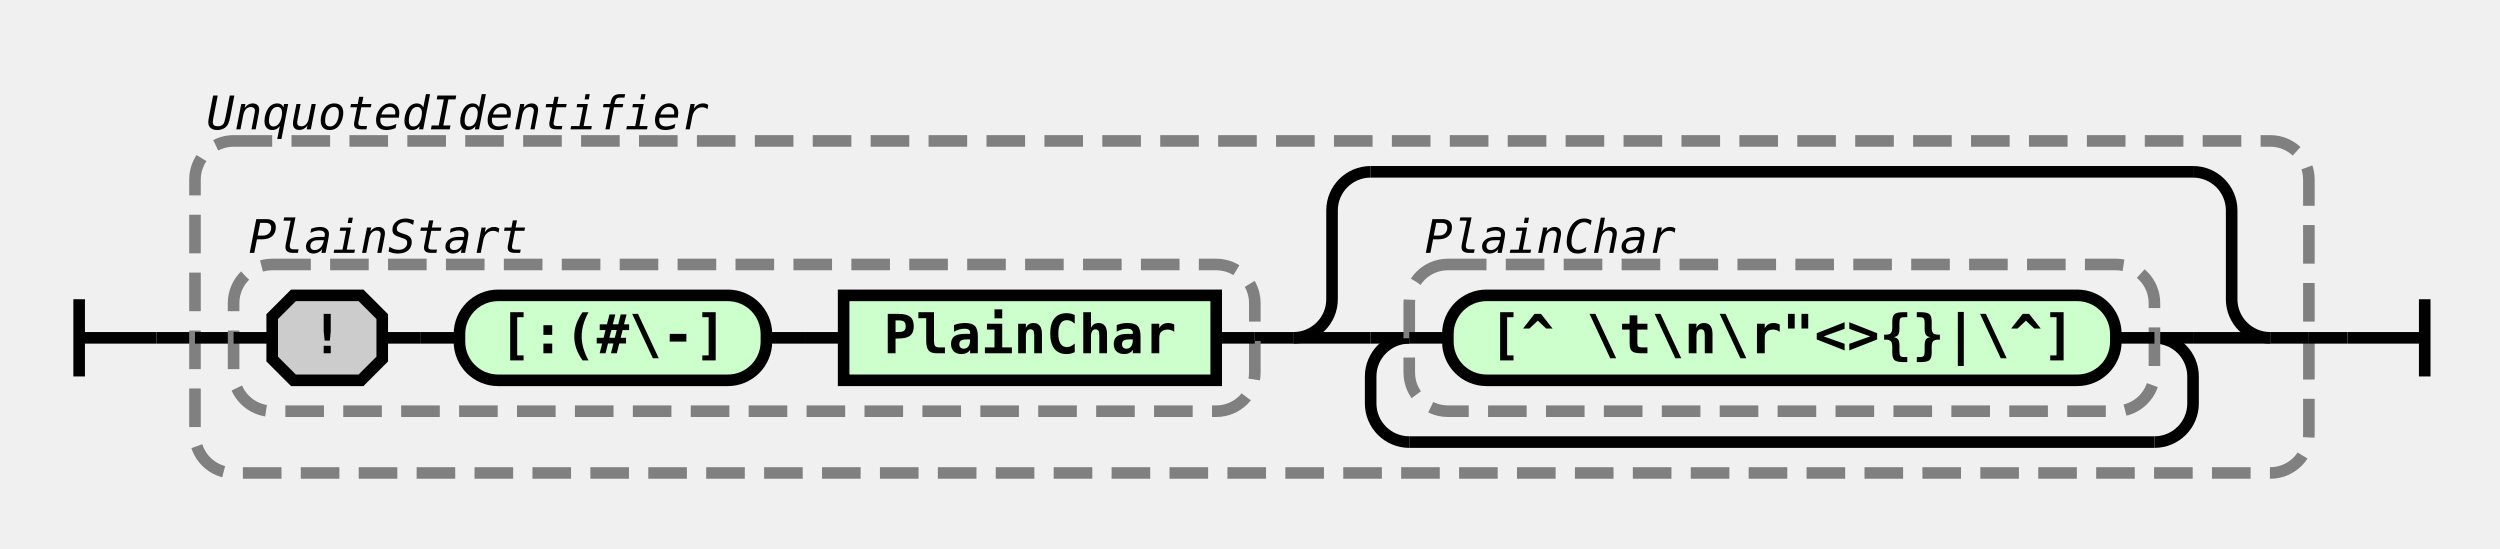
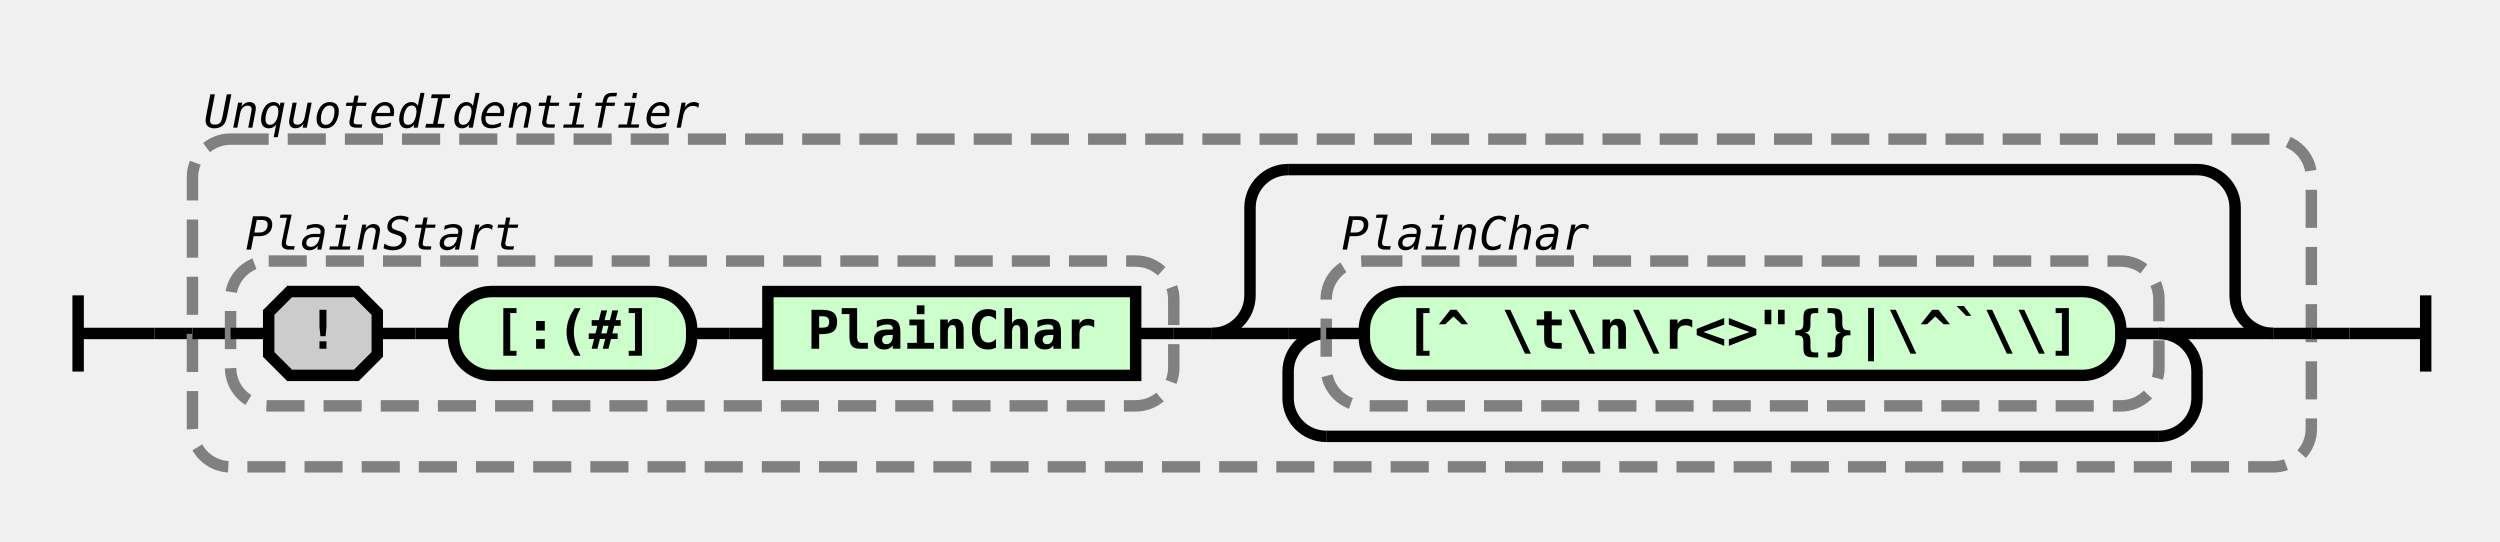
- <svg xmlns="http://www.w3.org/2000/svg" class="railroad-diagram" width="647.5" height="142" viewBox="0 0 647.5 142">
+ <svg xmlns="http://www.w3.org/2000/svg" class="railroad-diagram" width="656" height="142" viewBox="0 0 656 142">
  <g transform="translate(.5 .5)">
    <g class="Start">
      <path d="M20 77v20m0 -10h20" />
    </g>
    <path d="M40 87h10" />
    <g class="Group rule">
      <path d="M50 87h0" />
-       <path d="M597.5 87h0" />
-       <rect x="50" y="36" width="547.5" height="86" rx="10" ry="10" class="group-box" />
+       <path d="M606 87h0" />
+       <rect x="50" y="36" width="556" height="86" rx="10" ry="10" class="group-box" />
      <g class="Sequence">
        <path d="M50 87h10" />
-         <path d="M587.5 87h10" />
-         <path d="M324.5 87h10" />
+         <path d="M596 87h10" />
+         <path d="M307.5 87h10" />
        <g class="Group rule">
          <path d="M60 87h0" />
-           <path d="M324.5 87h0" />
-           <rect x="60" y="68" width="264.5" height="38" rx="10" ry="10" class="group-box" />
+           <path d="M307.5 87h0" />
+           <rect x="60" y="68" width="247.5" height="38" rx="10" ry="10" class="group-box" />
          <g class="Sequence">
            <path d="M60 87h10" />
-             <path d="M314.5 87h10" />
-             <path d="M198 87h10" />
+             <path d="M297.5 87h10" />
+             <path d="M181 87h10" />
            <g class="Sequence">
              <path d="M70 87h0" />
-               <path d="M198 87h0" />
+               <path d="M181 87h0" />
              <path d="M98.5 87h10" />
              <g class="decision simple-and">
                <path d="M70 87h0" />
                <path d="M98.5 87h0" />
                <path d="M70 87v5.5l5.5 5.5h17.5l5.5 -5.5v-11l-5.5 -5.5h-17.5l-5.5 5.5v5.5" />
                <text x="84.25" y="91">!</text>
              </g>
              <path d="M108.5 87h10" />
              <g class="terminal class">
                <path d="M118.5 87h0" />
-                 <path d="M198 87h0" />
-                 <rect x="118.5" y="76" width="79.5" height="22" rx="10" ry="10" />
-                 <text x="158.25" y="91">[:(#\-]</text>
+                 <path d="M181 87h0" />
+                 <rect x="118.5" y="76" width="62.5" height="22" rx="10" ry="10" />
+                 <text x="149.75" y="91">[:(#]</text>
              </g>
            </g>
-             <path d="M208 87h10" />
+             <path d="M191 87h10" />
            <g class="non-terminal rule-ref">
-               <path d="M218 87h0" />
-               <path d="M314.5 87h0" />
-               <rect x="218" y="76" width="96.5" height="22" />
-               <text x="266.25" y="91">PlainChar</text>
+               <path d="M201 87h0" />
+               <path d="M297.5 87h0" />
+               <rect x="201" y="76" width="96.5" height="22" />
+               <text x="249.25" y="91">PlainChar</text>
            </g>
          </g>
          <g class="comment">
            <path d="M60 60h0" />
            <path d="M140 60h0" />
            <text x="100" y="65" class="comment">PlainStart</text>
          </g>
        </g>
        <g class="Choice">
-           <path d="M334.5 87h0" />
-           <path d="M587.5 87h0" />
-           <path d="M334.5 87a10 10 0 0 0 10 -10v-23a10 10 0 0 1 10 -10" />
+           <path d="M317.5 87h0" />
+           <path d="M596 87h0" />
+           <path d="M317.5 87a10 10 0 0 0 10 -10v-23a10 10 0 0 1 10 -10" />
          <g class="Skip">
-             <path d="M354.5 44h213" />
+             <path d="M337.5 44h238.5" />
          </g>
-           <path d="M567.5 44a10 10 0 0 1 10 10v23a10 10 0 0 0 10 10" />
-           <path d="M334.5 87h20" />
+           <path d="M576 44a10 10 0 0 1 10 10v23a10 10 0 0 0 10 10" />
+           <path d="M317.5 87h20" />
          <g class="OneOrMore">
-             <path d="M354.5 87h0" />
-             <path d="M567.5 87h0" />
-             <path d="M364.5 87a10 10 0 0 0 -10 10v7a10 10 0 0 0 10 10" />
+             <path d="M337.5 87h0" />
+             <path d="M576 87h0" />
+             <path d="M347.5 87a10 10 0 0 0 -10 10v7a10 10 0 0 0 10 10" />
            <g class="Skip">
-               <path d="M364.5 114h193" />
+               <path d="M347.5 114h218.5" />
            </g>
-             <path d="M557.5 114a10 10 0 0 0 10 -10v-7a10 10 0 0 0 -10 -10" />
-             <path d="M354.5 87h10" />
-             <path d="M557.5 87h10" />
+             <path d="M566 114a10 10 0 0 0 10 -10v-7a10 10 0 0 0 -10 -10" />
+             <path d="M337.5 87h10" />
+             <path d="M566 87h10" />
            <g class="Group rule">
-               <path d="M364.5 87h0" />
-               <path d="M557.5 87h0" />
-               <rect x="364.5" y="68" width="193" height="38" rx="10" ry="10" class="group-box" />
+               <path d="M347.5 87h0" />
+               <path d="M566 87h0" />
+               <rect x="347.5" y="68" width="218.5" height="38" rx="10" ry="10" class="group-box" />
              <g class="terminal class">
-                 <path d="M364.5 87h10" />
-                 <path d="M547.5 87h10" />
-                 <rect x="374.5" y="76" width="173" height="22" rx="10" ry="10" />
-                 <text x="461" y="91">[^ \t\n\r"&lt;&gt;{}|\^]</text>
+                 <path d="M347.5 87h10" />
+                 <path d="M556 87h10" />
+                 <rect x="357.5" y="76" width="198.5" height="22" rx="10" ry="10" />
+                 <text x="456.75" y="91">[^ \t\n\r&lt;&gt;"{}|\^`\\]</text>
              </g>
              <g class="comment">
-                 <path d="M364.5 60h0" />
-                 <path d="M437.5 60h0" />
-                 <text x="401" y="65" class="comment">PlainChar</text>
+                 <path d="M347.5 60h0" />
+                 <path d="M420.5 60h0" />
+                 <text x="384" y="65" class="comment">PlainChar</text>
              </g>
            </g>
          </g>
-           <path d="M567.5 87h20" />
+           <path d="M576 87h20" />
        </g>
      </g>
      <g class="comment">
        <path d="M50 28h0" />
        <path d="M186 28h0" />
        <text x="118" y="33" class="comment">UnquotedIdentifier</text>
      </g>
    </g>
-     <path d="M597.5 87h10" />
-     <path class="End" d="M 607.5 87 h 20 m 0 -10 v 20" />
+     <path d="M606 87h10" />
+     <path class="End" d="M 616 87 h 20 m 0 -10 v 20" />
  </g>
  <style>  svg {
    background-color: hsl(30,20%,95%);
  }
  path {
    stroke-width: 3;
    stroke: black;
    fill: rgba(0,0,0,0);
  }
  text {
    font: bold 14px monospace;
    text-anchor: middle;
    white-space: pre;
  }
  text.diagram-text {
    font-size: 12px;
  }
  text.diagram-arrow {
    font-size: 16px;
  }
  text.label {
    text-anchor: start;
  }
  text.comment {
    font: italic 12px monospace;
  }
  g.non-terminal text {
    /*font-style: italic;*/
  }
  rect {
    stroke-width: 3;
    stroke: black;
    fill: hsl(120,100%,90%);
  }
  rect.group-box {
    stroke: gray;
    stroke-dasharray: 10 5;
    fill: none;
  }
  g.literal rect {
    fill: #fff;
  }
  path.diagram-text {
    stroke-width: 3;
    stroke: black;
    fill: white;
    cursor: help;
  }
  .decision path {
    fill: #ccc;
  }
  g.diagram-text:hover path.diagram-text {
    fill: #eee;
  }
  text.repeat-text {
    font: italic 12px monospace;
    text-anchor: end;
  }
  .repeat-box &gt; rect.group-box {
    stroke: gray;
    stroke-width: 2;
    stroke-dasharray: 1 5;
    fill: none;
  }
  .delimiter &gt; rect.group-box {
    stroke: gray;
    stroke-width: 2;
    stroke-dasharray: 1 5;
    fill: none;
  }

</style>
</svg>
